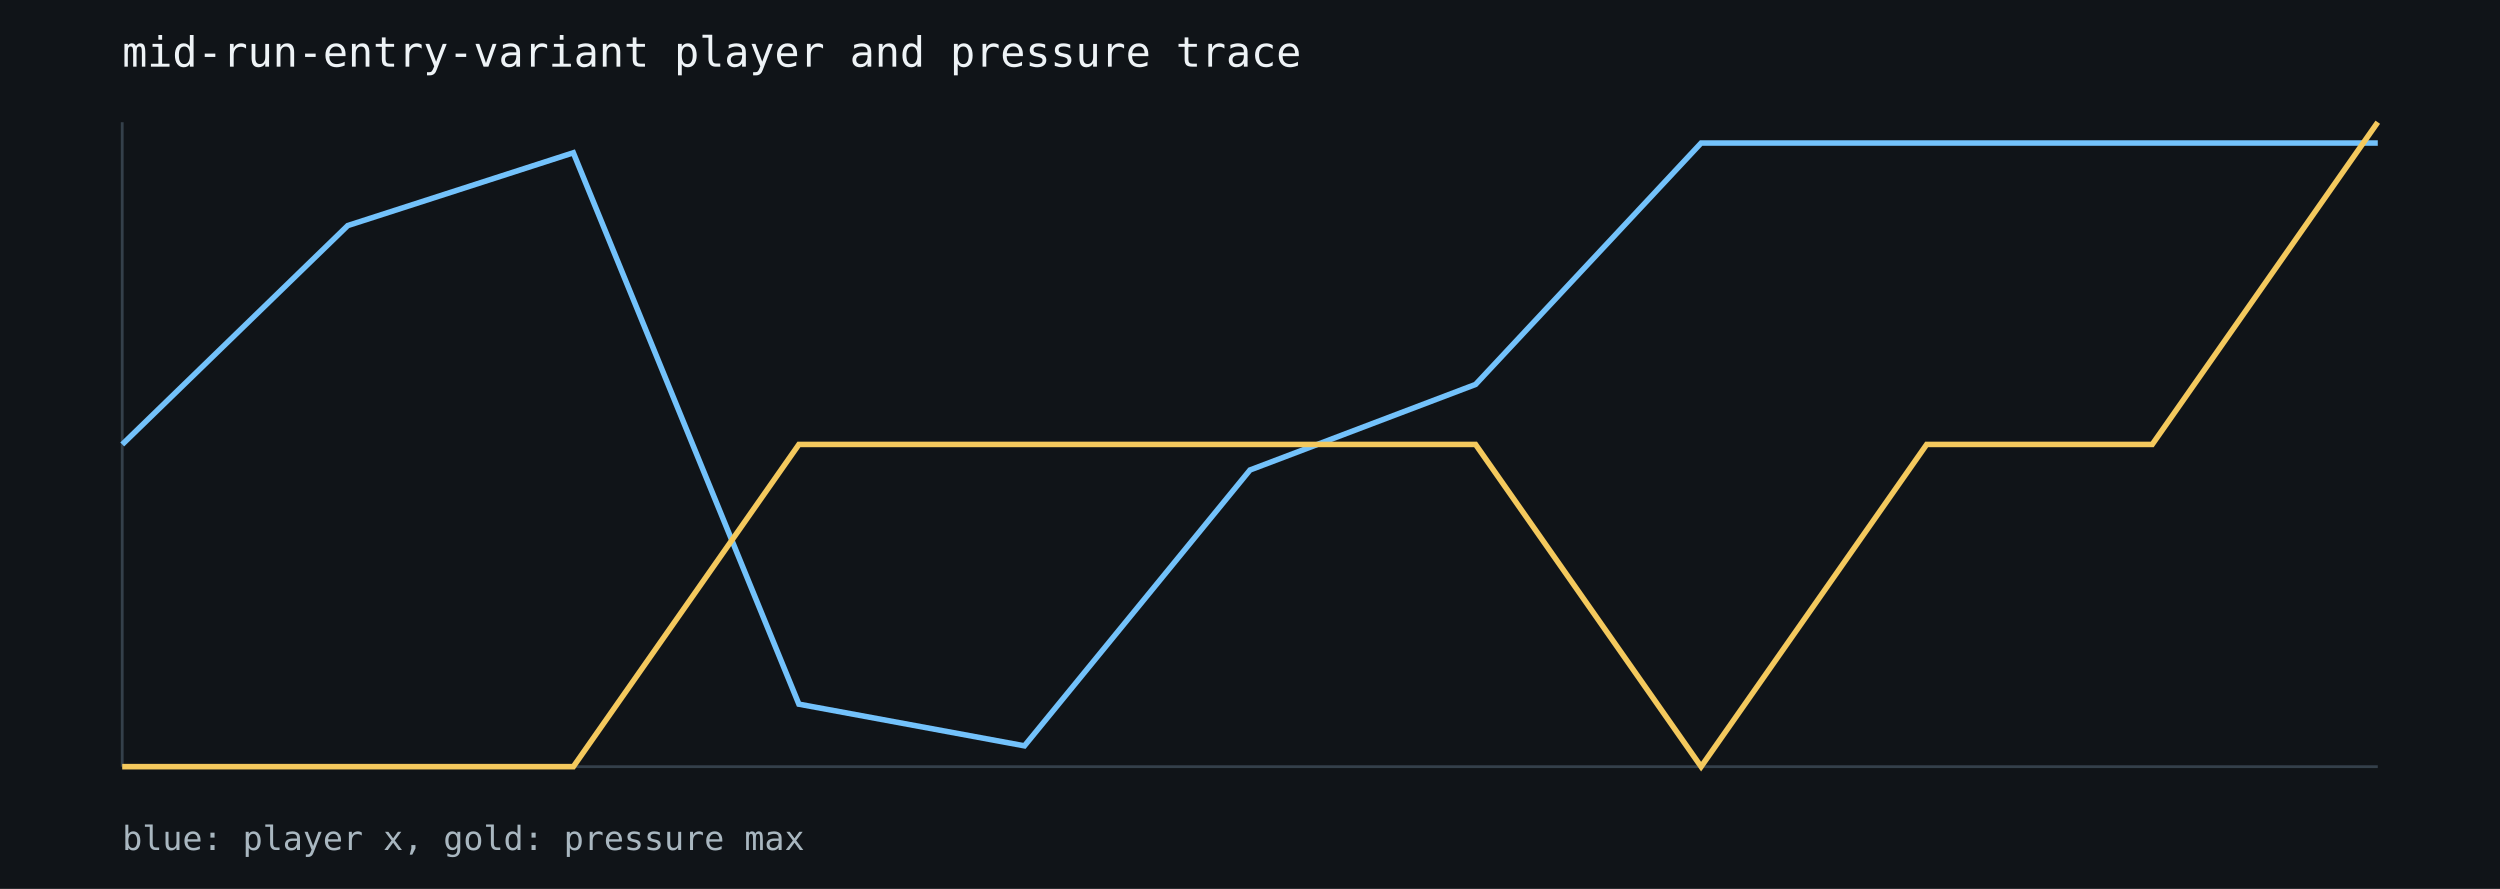
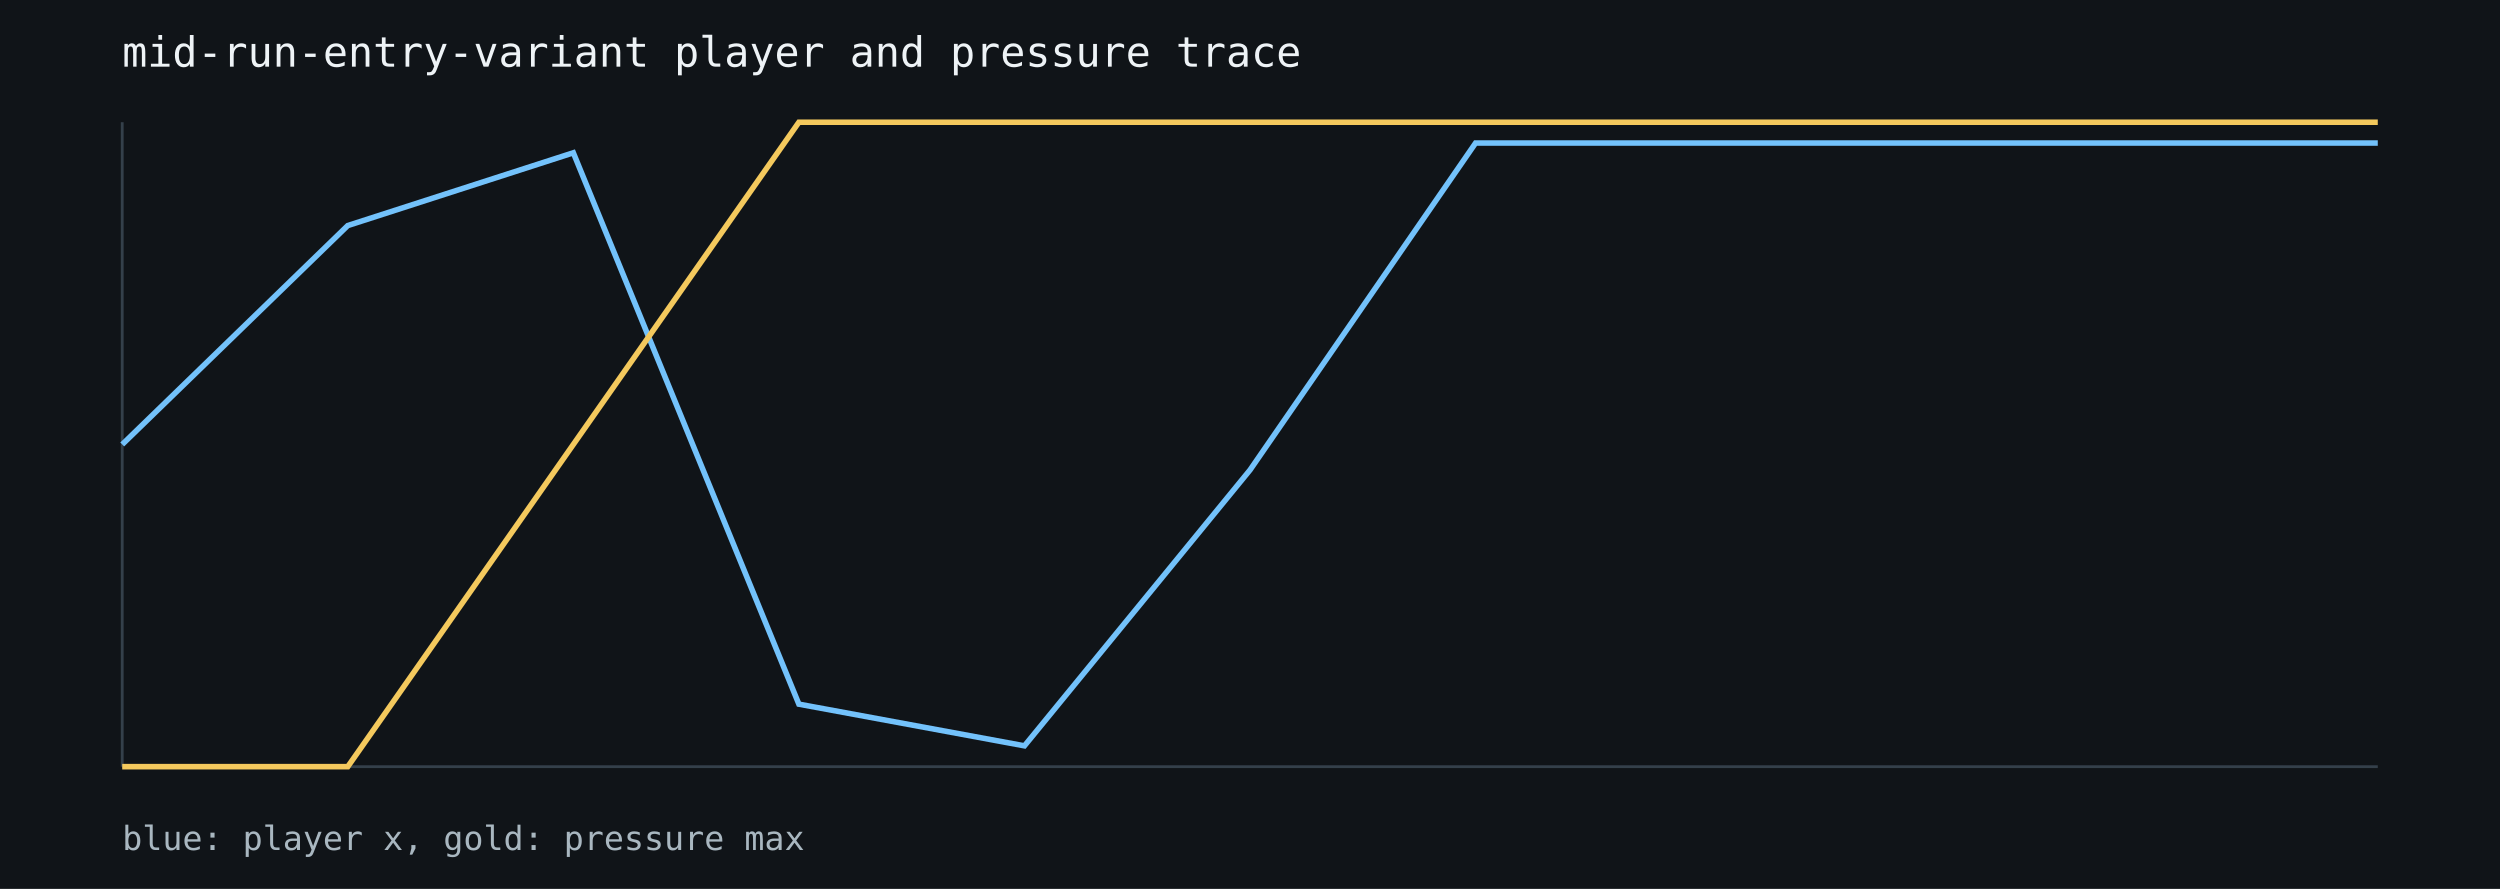
<svg xmlns="http://www.w3.org/2000/svg" width="900" height="320" viewBox="0 0 900 320">
  <rect width="100%" height="100%" fill="#101418" />
  <text x="44" y="24" fill="#eef3f6" font-family="monospace" font-size="15">mid-run-entry-variant player and pressure trace</text>
  <line x1="44" y1="276" x2="856" y2="276" stroke="#34404a" />
  <line x1="44" y1="44" x2="44" y2="276" stroke="#34404a" />
-   <path d="M44.0,160.0 L125.2,81.2 L206.4,55.0 L287.6,253.5 L368.8,268.5 L450.0,169.2 L531.2,138.4 L612.4,51.5 L693.6,51.5 L774.8,51.5 L856.0,51.5" fill="none" stroke="#73c2fb" stroke-width="2" />
-   <path d="M44.0,276.0 L125.2,276.0 L206.4,276.0 L287.6,160.0 L368.8,160.0 L450.0,160.0 L531.2,160.0 L612.4,276.0 L693.6,160.0 L774.8,160.0 L856.0,44.0" fill="none" stroke="#f4c95d" stroke-width="2" />
+   <path d="M44.0,160.0 L125.2,81.2 L206.4,55.0 L287.6,253.5 L368.8,268.5 L450.0,169.2 L531.2,51.5 L612.4,51.5 L693.6,51.5 L774.8,51.5 L856.0,51.5" fill="none" stroke="#73c2fb" stroke-width="2" />
+   <path d="M44.0,276.0 L125.2,276.0 L206.4,160.0 L287.6,44.0 L368.8,44.0 L450.0,44.0 L531.2,44.0 L612.4,44.0 L693.6,44.0 L774.8,44.0 L856.0,44.0" fill="none" stroke="#f4c95d" stroke-width="2" />
  <text x="44" y="306" fill="#a9b7c0" font-family="monospace" font-size="12">blue: player x, gold: pressure max</text>
</svg>
